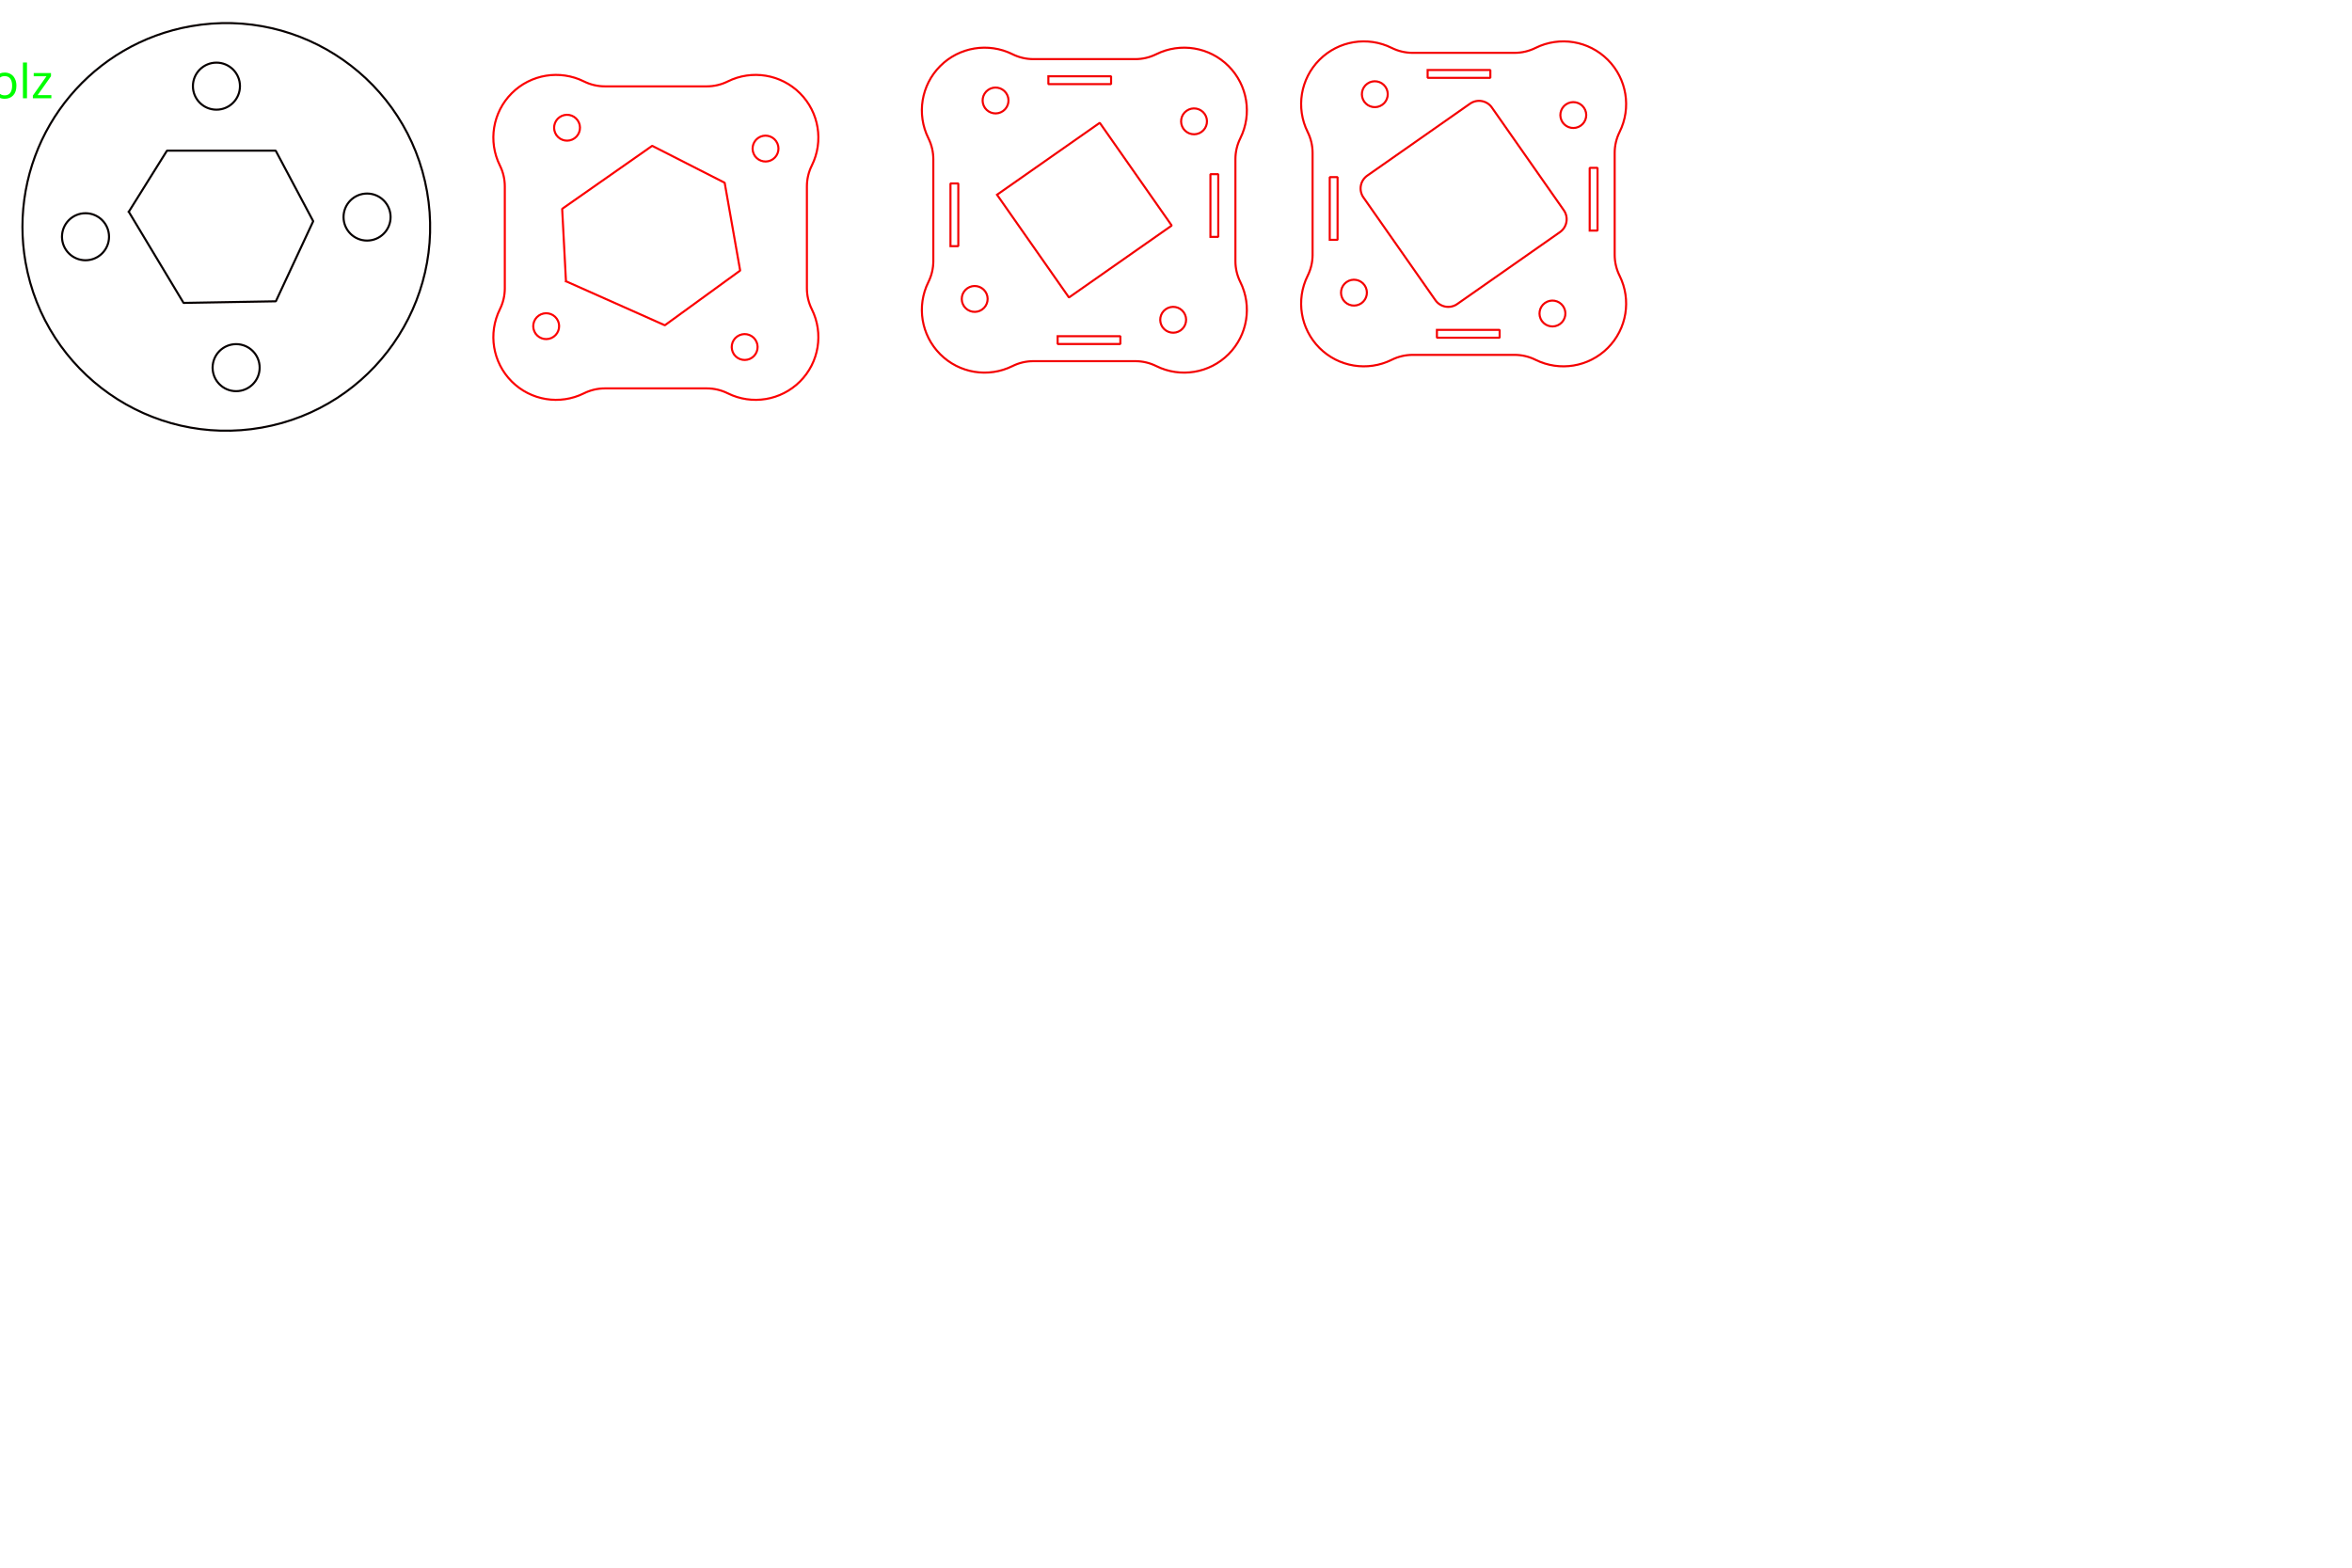
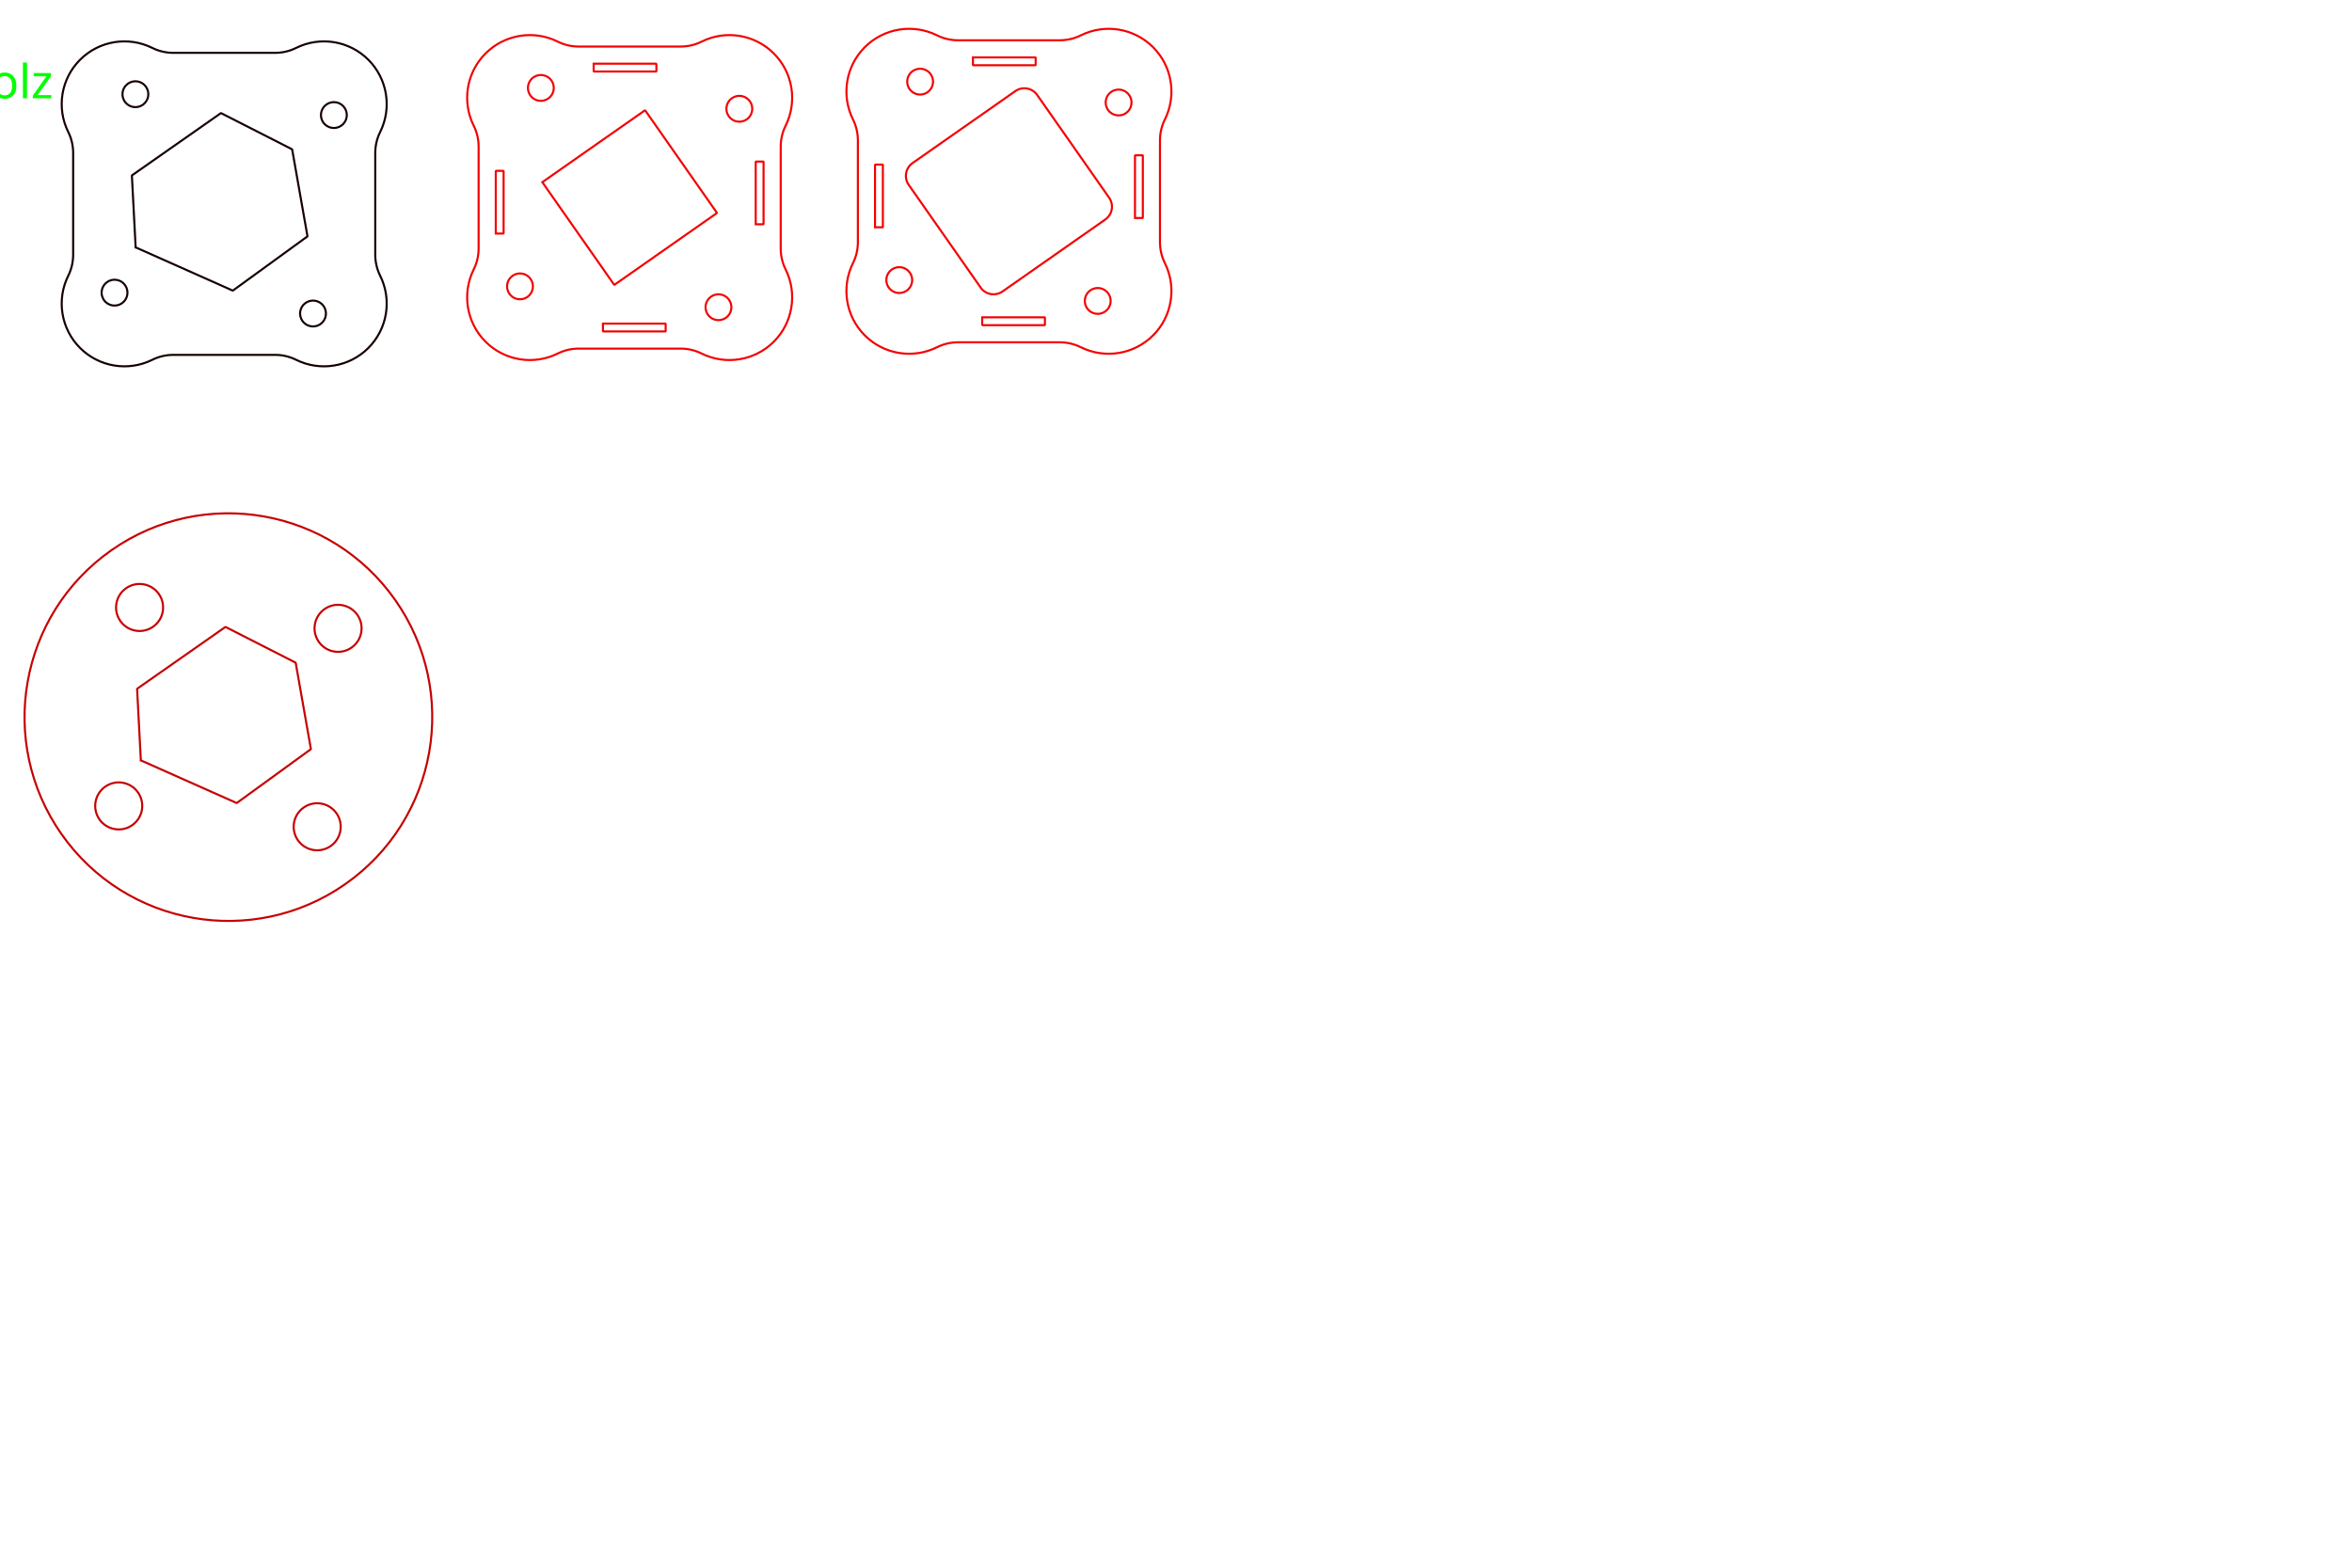
<svg xmlns="http://www.w3.org/2000/svg" width="300mm" height="200mm" viewBox="0 0 300 200" version="1.1" id="svg950">
  <defs id="defs944">
    <marker style="overflow:visible" refY="0.0" refX="0.0" orient="auto" id="DistanceX">
      <path id="path2623" style="stroke:#000000; stroke-width:0.5" d="M 3,-3 L -3,3 M 0,-5 L  0,5" />
    </marker>
    <pattern y="0" x="0" width="8" patternUnits="userSpaceOnUse" id="Hatch" height="8">
      <path id="path2626" stroke-width="0.25" stroke="#000000" linecap="square" d="M8 4 l-4,4" />
      <path id="path2628" stroke-width="0.25" stroke="#000000" linecap="square" d="M6 2 l-4,4" />
      <path id="path2630" stroke-width="0.25" stroke="#000000" linecap="square" d="M4 0 l-4,4" />
    </pattern>
    <symbol id="*MODEL_SPACE" />
    <symbol id="*PAPER_SPACE" />
    <marker style="overflow:visible" refY="0.0" refX="0.0" orient="auto" id="DistanceX-3">
      <path id="path2727" style="stroke:#000000; stroke-width:0.5" d="M 3,-3 L -3,3 M 0,-5 L  0,5" />
    </marker>
    <pattern y="0" x="0" width="8" patternUnits="userSpaceOnUse" id="Hatch-6" height="8">
      <path id="path2730" stroke-width="0.25" stroke="#000000" linecap="square" d="M8 4 l-4,4" />
      <path id="path2732" stroke-width="0.25" stroke="#000000" linecap="square" d="M6 2 l-4,4" />
      <path id="path2734" stroke-width="0.25" stroke="#000000" linecap="square" d="M4 0 l-4,4" />
    </pattern>
    <symbol id="*MODEL_SPACE-7" />
    <symbol id="*PAPER_SPACE-5" />
    <marker style="overflow:visible" refY="0.0" refX="0.0" orient="auto" id="DistanceX-35">
      <path id="path2837" style="stroke:#000000; stroke-width:0.5" d="M 3,-3 L -3,3 M 0,-5 L  0,5" />
    </marker>
    <pattern y="0" x="0" width="8" patternUnits="userSpaceOnUse" id="Hatch-62" height="8">
      <path id="path2840" stroke-width="0.25" stroke="#000000" linecap="square" d="M8 4 l-4,4" />
      <path id="path2842" stroke-width="0.25" stroke="#000000" linecap="square" d="M6 2 l-4,4" />
      <path id="path2844" stroke-width="0.25" stroke="#000000" linecap="square" d="M4 0 l-4,4" />
    </pattern>
    <symbol id="*MODEL_SPACE-9" />
    <symbol id="*PAPER_SPACE-1" />
    <marker style="overflow:visible" refY="0.0" refX="0.0" orient="auto" id="DistanceX-9">
      <path id="path5600" style="stroke:#000000; stroke-width:0.5" d="M 3,-3 L -3,3 M 0,-5 L  0,5" />
    </marker>
    <pattern y="0" x="0" width="8" patternUnits="userSpaceOnUse" id="Hatch-7" height="8">
      <path id="path5603" stroke-width="0.25" stroke="#000000" linecap="square" d="M8 4 l-4,4" />
      <path id="path5605" stroke-width="0.25" stroke="#000000" linecap="square" d="M6 2 l-4,4" />
      <path id="path5607" stroke-width="0.25" stroke="#000000" linecap="square" d="M4 0 l-4,4" />
    </pattern>
    <symbol id="*MODEL_SPACE-3" />
    <symbol id="*PAPER_SPACE-6" />
  </defs>
  <g id="layer1" transform="translate(0,-97)">
    <text xml:space="preserve" style="font-style:normal;font-variant:normal;font-weight:normal;font-stretch:normal;font-size:16px;line-height:100%;font-family:Overlock;-inkscape-font-specification:Overlock;letter-spacing:0px;word-spacing:0px;fill:#00ff00;fill-opacity:1;stroke:none;stroke-width:0.265" x="0.578" y="89.374" id="text4239">
      <tspan id="tspan4237" x="0.578" y="89.374" style="font-size:16px;fill:#00ff00;fill-opacity:1;stroke-width:0.265">for laser x-flipped!!</tspan>
    </text>
    <text xml:space="preserve" style="font-style:normal;font-variant:normal;font-weight:normal;font-stretch:normal;font-size:6px;line-height:100%;font-family:Overlock;-inkscape-font-specification:Overlock;letter-spacing:0px;word-spacing:0px;fill:#00ff00;fill-opacity:1;stroke:none;stroke-width:0.265" x="-57.332" y="103.538" id="text855">
      <tspan id="tspan853" x="-57.332" y="103.538" style="font-size:6px;fill:#00ff00;fill-opacity:1;stroke-width:0.265">material:</tspan>
      <tspan x="-57.332" y="109.538" style="font-size:6px;fill:#00ff00;fill-opacity:1;stroke-width:0.265" id="tspan921">4mm Pappel Sperrholz</tspan>
      <tspan x="-57.332" y="115.538" style="font-size:6px;fill:#00ff00;fill-opacity:1;stroke-width:0.265" id="tspan923">Globus</tspan>
      <tspan x="-57.332" y="121.538" style="font-size:6px;fill:#00ff00;fill-opacity:1;stroke-width:0.265" id="tspan925" />
      <tspan x="-57.332" y="127.538" style="font-size:6px;fill:#00ff00;fill-opacity:1;stroke-width:0.265" id="tspan919">Cut:</tspan>
      <tspan x="-57.332" y="133.538" style="font-size:6px;fill:#00ff00;fill-opacity:1;stroke-width:0.265" id="tspan863">power 70</tspan>
      <tspan x="-57.332" y="139.538" style="font-size:6px;fill:#00ff00;fill-opacity:1;stroke-width:0.265" id="tspan879">speed 10</tspan>
    </text>
-     <g style="fill:none;fill-opacity:1;stroke:#f40000;stroke-opacity:1" transform="matrix(-0.0819152,0.05735764,0.05735764,0.0819152,248.1063,-48.17952)" id="g1715">
+     <g style="fill:none;fill-opacity:1;stroke:#f40000;stroke-opacity:1" transform="matrix(-0.0819152,0.05735764,0.05735764,0.0819152,190.1088,-49.78314)" id="g1715">
      <path style="font-style:normal;font-weight:400;font-size:medium;font-family:'Noto Sans';vector-effect:non-scaling-stroke;fill:none;fill-opacity:1;fill-rule:evenodd;stroke:#f40000;stroke-width:1;stroke-linecap:square;stroke-linejoin:bevel;stroke-opacity:1" id="path50-4" d="m 1680.103,992.737 c 5.312,7.586 12.309,13.84 20.441,18.271 30.168,16.439 46.472,50.305 40.506,84.14 -5.966,33.835 -32.869,60.083 -66.841,65.212 -9.157,1.383 -17.87,4.866 -25.457,10.178 l -106.49,74.565 c -7.586,5.312 -13.84,12.309 -18.271,20.441 -16.439,30.168 -50.305,46.472 -84.14,40.506 -33.835,-5.966 -60.083,-32.869 -65.212,-66.841 -1.383,-9.157 -4.866,-17.87 -10.178,-25.457 l -74.565,-106.49 c -5.312,-7.586 -12.309,-13.84 -20.441,-18.271 -30.168,-16.439 -46.472,-50.305 -40.506,-84.14 5.966,-33.835 32.869,-60.083 66.841,-65.212 9.157,-1.383 17.87,-4.866 25.457,-10.178 l 106.49,-74.565 c 7.586,-5.312 13.84,-12.309 18.271,-20.441 16.439,-30.168 50.305,-46.472 84.14,-40.506 33.835,5.966 60.083,32.869 65.212,66.841 1.383,9.157 4.866,17.87 10.178,25.457 l 74.565,106.49" />
      <path style="font-style:normal;font-weight:400;font-size:medium;font-family:'Noto Sans';vector-effect:non-scaling-stroke;fill:none;fill-opacity:1;fill-rule:evenodd;stroke:#f40000;stroke-width:1;stroke-linecap:square;stroke-linejoin:bevel;stroke-opacity:1" id="path66-76" d="m 1585,970 v 160 c 0,11.046 -8.954,20 -20,20 h -160 c -11.046,0 -20,-8.954 -20,-20 V 970 c 0,-11.046 8.954,-20 20,-20 h 160 c 11.046,0 20,8.954 20,20" />
      <path style="font-style:normal;font-weight:400;font-size:medium;font-family:'Noto Sans';vector-effect:non-scaling-stroke;fill:none;fill-opacity:1;fill-rule:evenodd;stroke:#f40000;stroke-width:1;stroke-linecap:square;stroke-linejoin:bevel;stroke-opacity:1" id="path82-5" d="m 1321.938,1037.444 c 0,9.113 -7.387,16.5 -16.5,16.5 -9.112,0 -16.5,-7.387 -16.5,-16.5 0,-9.113 7.388,-16.5 16.5,-16.5 9.113,0 16.5,7.387 16.5,16.5" />
      <path style="font-style:normal;font-weight:400;font-size:medium;font-family:'Noto Sans';vector-effect:non-scaling-stroke;fill:none;fill-opacity:1;fill-rule:evenodd;stroke:#f40000;stroke-width:1;stroke-linecap:square;stroke-linejoin:bevel;stroke-opacity:1" id="path98-6-4" d="m 1681.062,1062.556 c 0,9.113 -7.388,16.5 -16.5,16.5 -9.113,0 -16.5,-7.387 -16.5,-16.5 0,-9.113 7.387,-16.5 16.5,-16.5 9.112,0 16.5,7.387 16.5,16.5" />
      <path style="font-style:normal;font-weight:400;font-size:medium;font-family:'Noto Sans';vector-effect:non-scaling-stroke;fill:none;fill-opacity:1;fill-rule:evenodd;stroke:#f40000;stroke-width:1;stroke-linecap:square;stroke-linejoin:bevel;stroke-opacity:1" id="path114-3" d="m 1488.944,1229.562 c 0,9.112 -7.387,16.5 -16.5,16.5 -9.113,0 -16.5,-7.388 -16.5,-16.5 0,-9.113 7.387,-16.5 16.5,-16.5 9.113,0 16.5,7.387 16.5,16.5" />
      <path style="font-style:normal;font-weight:400;font-size:medium;font-family:'Noto Sans';vector-effect:non-scaling-stroke;fill:none;fill-opacity:1;fill-rule:evenodd;stroke:#f40000;stroke-width:1;stroke-linecap:square;stroke-linejoin:bevel;stroke-opacity:1" id="path130-0" d="m 1514.056,870.438 c 0,9.113 -7.387,16.5 -16.5,16.5 -9.113,0 -16.5,-7.387 -16.5,-16.5 0,-9.112 7.387,-16.5 16.5,-16.5 9.113,0 16.5,7.388 16.5,16.5" />
      <path style="font-style:normal;font-weight:400;font-size:medium;font-family:'Noto Sans';vector-effect:non-scaling-stroke;fill:none;fill-opacity:1;fill-rule:evenodd;stroke:#f40000;stroke-width:1;stroke-linecap:square;stroke-linejoin:bevel;stroke-opacity:1" id="path146" d="m 1651.237,989.653 -8.191,5.736 -45.886,-65.532 8.191,-5.736 45.886,65.532" />
      <path style="font-style:normal;font-weight:400;font-size:medium;font-family:'Noto Sans';vector-effect:non-scaling-stroke;fill:none;fill-opacity:1;fill-rule:evenodd;stroke:#f40000;stroke-width:1;stroke-linecap:square;stroke-linejoin:bevel;stroke-opacity:1" id="path162" d="m 1424.653,883.763 5.736,8.191 -65.532,45.886 -5.736,-8.191 65.532,-45.886" />
      <path style="font-style:normal;font-weight:400;font-size:medium;font-family:'Noto Sans';vector-effect:non-scaling-stroke;fill:none;fill-opacity:1;fill-rule:evenodd;stroke:#f40000;stroke-width:1;stroke-linecap:square;stroke-linejoin:bevel;stroke-opacity:1" id="path178" d="m 1372.84,1170.143 -8.191,5.736 -45.886,-65.532 8.191,-5.736 45.886,65.532" />
      <path style="font-style:normal;font-weight:400;font-size:medium;font-family:'Noto Sans';vector-effect:non-scaling-stroke;fill:none;fill-opacity:1;fill-rule:evenodd;stroke:#f40000;stroke-width:1;stroke-linecap:square;stroke-linejoin:bevel;stroke-opacity:1" id="path194" d="m 1605.143,1162.16 5.736,8.191 -65.532,45.886 -5.736,-8.191 65.532,-45.886" />
    </g>
-     <g transform="matrix(-0.0819152,0.05735764,0.05735764,0.0819152,199.7305,-47.37771)" id="g1663" style="stroke:#f30000;stroke-opacity:1">
+     <g transform="matrix(-0.0819152,0.05735764,0.05735764,0.0819152,141.733,-48.98133)" id="g1663" style="stroke:#f30000;stroke-opacity:1">
      <path style="font-style:normal;font-weight:400;font-size:medium;font-family:'Noto Sans';vector-effect:non-scaling-stroke;fill:none;fill-opacity:1;fill-rule:evenodd;stroke:#f30000;stroke-width:1;stroke-linecap:square;stroke-linejoin:bevel;stroke-opacity:1" id="path50-7" d="m 1680.103,992.737 c 5.312,7.586 12.309,13.84 20.441,18.271 30.168,16.439 46.472,50.305 40.506,84.14 -5.966,33.835 -32.869,60.083 -66.841,65.212 -9.157,1.383 -17.87,4.866 -25.457,10.178 l -106.49,74.565 c -7.586,5.312 -13.84,12.309 -18.271,20.441 -16.439,30.168 -50.305,46.472 -84.14,40.506 -33.835,-5.966 -60.083,-32.869 -65.212,-66.841 -1.383,-9.157 -4.866,-17.87 -10.178,-25.457 l -74.565,-106.49 c -5.312,-7.586 -12.309,-13.84 -20.441,-18.271 -30.168,-16.439 -46.472,-50.305 -40.506,-84.14 5.966,-33.835 32.869,-60.083 66.841,-65.212 9.157,-1.383 17.87,-4.866 25.457,-10.178 l 106.49,-74.565 c 7.586,-5.312 13.84,-12.309 18.271,-20.441 16.439,-30.168 50.305,-46.472 84.14,-40.506 33.835,5.966 60.083,32.869 65.212,66.841 1.383,9.157 4.866,17.87 10.178,25.457 l 74.565,106.49" />
      <path style="font-style:normal;font-weight:400;font-size:medium;font-family:'Noto Sans';vector-effect:non-scaling-stroke;fill:none;fill-opacity:1;fill-rule:evenodd;stroke:#f30000;stroke-width:1;stroke-linecap:square;stroke-linejoin:bevel;stroke-opacity:1" id="path66-8" d="m 1565,970 v 160 H 1405 V 970 h 160" />
      <path style="font-style:normal;font-weight:400;font-size:medium;font-family:'Noto Sans';vector-effect:non-scaling-stroke;fill:none;fill-opacity:1;fill-rule:evenodd;stroke:#f30000;stroke-width:1;stroke-linecap:square;stroke-linejoin:bevel;stroke-opacity:1" id="path82-68" d="m 1321.938,1037.444 c 0,9.113 -7.387,16.5 -16.5,16.5 -9.112,0 -16.5,-7.387 -16.5,-16.5 0,-9.113 7.388,-16.5 16.5,-16.5 9.113,0 16.5,7.387 16.5,16.5" />
      <path style="font-style:normal;font-weight:400;font-size:medium;font-family:'Noto Sans';vector-effect:non-scaling-stroke;fill:none;fill-opacity:1;fill-rule:evenodd;stroke:#f30000;stroke-width:1;stroke-linecap:square;stroke-linejoin:bevel;stroke-opacity:1" id="path98-8" d="m 1681.062,1062.556 c 0,9.113 -7.388,16.5 -16.5,16.5 -9.113,0 -16.5,-7.387 -16.5,-16.5 0,-9.113 7.387,-16.5 16.5,-16.5 9.112,0 16.5,7.387 16.5,16.5" />
      <path style="font-style:normal;font-weight:400;font-size:medium;font-family:'Noto Sans';vector-effect:non-scaling-stroke;fill:none;fill-opacity:1;fill-rule:evenodd;stroke:#f30000;stroke-width:1;stroke-linecap:square;stroke-linejoin:bevel;stroke-opacity:1" id="path114-9" d="m 1488.944,1229.562 c 0,9.112 -7.387,16.5 -16.5,16.5 -9.113,0 -16.5,-7.388 -16.5,-16.5 0,-9.113 7.387,-16.5 16.5,-16.5 9.113,0 16.5,7.387 16.5,16.5" />
      <path style="font-style:normal;font-weight:400;font-size:medium;font-family:'Noto Sans';vector-effect:non-scaling-stroke;fill:none;fill-opacity:1;fill-rule:evenodd;stroke:#f30000;stroke-width:1;stroke-linecap:square;stroke-linejoin:bevel;stroke-opacity:1" id="path130-3" d="m 1514.056,870.438 c 0,9.113 -7.387,16.5 -16.5,16.5 -9.113,0 -16.5,-7.387 -16.5,-16.5 0,-9.112 7.387,-16.5 16.5,-16.5 9.113,0 16.5,7.388 16.5,16.5" />
      <path style="font-style:normal;font-weight:400;font-size:medium;font-family:'Noto Sans';vector-effect:non-scaling-stroke;fill:none;fill-opacity:1;fill-rule:evenodd;stroke:#f30000;stroke-width:1;stroke-linecap:square;stroke-linejoin:bevel;stroke-opacity:1" id="path146-7" d="m 1651.237,989.653 -8.191,5.736 -45.886,-65.532 8.191,-5.736 45.886,65.532" />
      <path style="font-style:normal;font-weight:400;font-size:medium;font-family:'Noto Sans';vector-effect:non-scaling-stroke;fill:none;fill-opacity:1;fill-rule:evenodd;stroke:#f30000;stroke-width:1;stroke-linecap:square;stroke-linejoin:bevel;stroke-opacity:1" id="path162-4" d="m 1424.653,883.763 5.736,8.191 -65.532,45.886 -5.736,-8.191 65.532,-45.886" />
      <path style="font-style:normal;font-weight:400;font-size:medium;font-family:'Noto Sans';vector-effect:non-scaling-stroke;fill:none;fill-opacity:1;fill-rule:evenodd;stroke:#f30000;stroke-width:1;stroke-linecap:square;stroke-linejoin:bevel;stroke-opacity:1" id="path178-5" d="m 1372.84,1170.143 -8.191,5.736 -45.886,-65.532 8.191,-5.736 45.886,65.532" />
      <path style="font-style:normal;font-weight:400;font-size:medium;font-family:'Noto Sans';vector-effect:non-scaling-stroke;fill:none;fill-opacity:1;fill-rule:evenodd;stroke:#f30000;stroke-width:1;stroke-linecap:square;stroke-linejoin:bevel;stroke-opacity:1" id="path194-2" d="m 1605.143,1162.16 5.736,8.191 -65.532,45.886 -5.736,-8.191 65.532,-45.886" />
    </g>
-     <g transform="matrix(-0.1,0,0,0.1,177.363,20.9475)" id="g1234" style="stroke:#070000;stroke-opacity:1">
-       <path style="font-style:normal;font-weight:400;font-size:medium;font-family:'Noto Sans';vector-effect:non-scaling-stroke;fill:none;fill-opacity:1;fill-rule:evenodd;stroke:#070000;stroke-width:1;stroke-linecap:square;stroke-linejoin:bevel;stroke-opacity:1" id="path50" d="m 1741.05,1095.149 c 2.628,-14.906 3.95,-30.013 3.95,-45.148 0,-126.176 -90.592,-234.14 -214.851,-256.05 -141.412,-24.935 -276.264,69.489 -301.199,210.901 -24.935,141.412 69.489,276.264 210.901,301.199 141.412,24.935 276.264,-69.489 301.199,-210.901" />
-       <path style="font-style:normal;font-weight:400;font-size:medium;font-family:'Noto Sans';vector-effect:non-scaling-stroke;fill:none;fill-opacity:1;fill-rule:evenodd;stroke:#070000;stroke-width:1;stroke-linecap:square;stroke-linejoin:bevel;stroke-opacity:1" id="path66" d="m 1609.371,1030.694 -48.705,-77.944 h -138.7 l -47.842,89.976 47.651,102.186 117.732,2.055 69.864,-116.273" />
-       <path style="font-style:normal;font-weight:400;font-size:medium;font-family:'Noto Sans';vector-effect:non-scaling-stroke;fill:none;fill-opacity:1;fill-rule:evenodd;stroke:#070000;stroke-width:1;stroke-linecap:square;stroke-linejoin:bevel;stroke-opacity:1" id="path82" d="m 1694.562,1062.556 c 0,16.569 -13.432,30 -30,30 -16.569,0 -30,-13.431 -30,-30 0,-16.569 13.431,-30 30,-30 16.568,0 30,13.431 30,30" />
-       <path style="font-style:normal;font-weight:400;font-size:medium;font-family:'Noto Sans';vector-effect:non-scaling-stroke;fill:none;fill-opacity:1;fill-rule:evenodd;stroke:#070000;stroke-width:1;stroke-linecap:square;stroke-linejoin:bevel;stroke-opacity:1" id="path98" d="m 1502.444,1229.562 c 0,16.568 -13.431,30 -30,30 -16.569,0 -30,-13.432 -30,-30 0,-16.569 13.431,-30 30,-30 16.569,0 30,13.431 30,30" />
-       <path style="font-style:normal;font-weight:400;font-size:medium;font-family:'Noto Sans';vector-effect:non-scaling-stroke;fill:none;fill-opacity:1;fill-rule:evenodd;stroke:#070000;stroke-width:1;stroke-linecap:square;stroke-linejoin:bevel;stroke-opacity:1" id="path114" d="m 1527.556,870.438 c 0,16.569 -13.431,30 -30,30 -16.569,0 -30,-13.431 -30,-30 0,-16.568 13.431,-30 30,-30 16.569,0 30,13.432 30,30" />
-       <path style="font-style:normal;font-weight:400;font-size:medium;font-family:'Noto Sans';vector-effect:non-scaling-stroke;fill:none;fill-opacity:1;fill-rule:evenodd;stroke:#070000;stroke-width:1;stroke-linecap:square;stroke-linejoin:bevel;stroke-opacity:1" id="path130" d="m 1335.438,1037.444 c 0,16.569 -13.431,30 -30,30 -16.568,0 -30,-13.431 -30,-30 0,-16.569 13.432,-30 30,-30 16.569,0 30,13.431 30,30" />
+     <g transform="matrix(-0.0819152,0.05735764,0.05735764,0.0819152,90.01639,-48.17953)" id="g1377" style="stroke:#160000;stroke-opacity:1">
+       <path style="font-style:normal;font-weight:400;font-size:medium;font-family:'Noto Sans';vector-effect:non-scaling-stroke;fill:none;fill-opacity:1;fill-rule:evenodd;stroke:#160000;stroke-width:1;stroke-linecap:square;stroke-linejoin:bevel;stroke-opacity:1" id="path50-8" d="m 1680.103,992.737 c 5.312,7.586 12.309,13.84 20.441,18.271 30.168,16.439 46.472,50.305 40.506,84.14 -5.966,33.835 -32.869,60.083 -66.841,65.212 -9.157,1.383 -17.87,4.866 -25.457,10.178 l -106.49,74.565 c -7.586,5.312 -13.84,12.309 -18.271,20.441 -16.439,30.168 -50.305,46.472 -84.14,40.506 -33.835,-5.966 -60.083,-32.869 -65.212,-66.841 -1.383,-9.157 -4.866,-17.87 -10.178,-25.457 l -74.565,-106.49 c -5.312,-7.586 -12.309,-13.84 -20.441,-18.271 -30.168,-16.439 -46.472,-50.305 -40.506,-84.14 5.966,-33.835 32.869,-60.083 66.841,-65.212 9.157,-1.383 17.87,-4.866 25.457,-10.178 l 106.49,-74.565 c 7.586,-5.312 13.84,-12.309 18.271,-20.441 16.439,-30.168 50.305,-46.472 84.14,-40.506 33.835,5.966 60.083,32.869 65.212,66.841 1.383,9.157 4.866,17.87 10.178,25.457 l 74.565,106.49" />
+       <path style="font-style:normal;font-weight:400;font-size:medium;font-family:'Noto Sans';vector-effect:non-scaling-stroke;fill:none;fill-opacity:1;fill-rule:evenodd;stroke:#160000;stroke-width:1;stroke-linecap:square;stroke-linejoin:bevel;stroke-opacity:1" id="path66-9" d="m 1609.371,1030.694 -48.705,-77.944 h -138.7 l -47.842,89.976 47.651,102.186 117.732,2.055 69.864,-116.273" />
+       <path style="font-style:normal;font-weight:400;font-size:medium;font-family:'Noto Sans';vector-effect:non-scaling-stroke;fill:none;fill-opacity:1;fill-rule:evenodd;stroke:#160000;stroke-width:1;stroke-linecap:square;stroke-linejoin:bevel;stroke-opacity:1" id="path82-2" d="m 1321.938,1037.444 c 0,9.113 -7.387,16.5 -16.5,16.5 -9.112,0 -16.5,-7.387 -16.5,-16.5 0,-9.113 7.388,-16.5 16.5,-16.5 9.113,0 16.5,7.387 16.5,16.5" />
+       <path style="font-style:normal;font-weight:400;font-size:medium;font-family:'Noto Sans';vector-effect:non-scaling-stroke;fill:none;fill-opacity:1;fill-rule:evenodd;stroke:#160000;stroke-width:1;stroke-linecap:square;stroke-linejoin:bevel;stroke-opacity:1" id="path98-6" d="m 1681.062,1062.556 c 0,9.113 -7.388,16.5 -16.5,16.5 -9.113,0 -16.5,-7.387 -16.5,-16.5 0,-9.113 7.387,-16.5 16.5,-16.5 9.112,0 16.5,7.387 16.5,16.5" />
+       <path style="font-style:normal;font-weight:400;font-size:medium;font-family:'Noto Sans';vector-effect:non-scaling-stroke;fill:none;fill-opacity:1;fill-rule:evenodd;stroke:#160000;stroke-width:1;stroke-linecap:square;stroke-linejoin:bevel;stroke-opacity:1" id="path114-6" d="m 1488.944,1229.562 c 0,9.112 -7.387,16.5 -16.5,16.5 -9.113,0 -16.5,-7.388 -16.5,-16.5 0,-9.113 7.387,-16.5 16.5,-16.5 9.113,0 16.5,7.387 16.5,16.5" />
+       <path style="font-style:normal;font-weight:400;font-size:medium;font-family:'Noto Sans';vector-effect:non-scaling-stroke;fill:none;fill-opacity:1;fill-rule:evenodd;stroke:#160000;stroke-width:1;stroke-linecap:square;stroke-linejoin:bevel;stroke-opacity:1" id="path130-4" d="m 1514.056,870.438 c 0,9.113 -7.387,16.5 -16.5,16.5 -9.113,0 -16.5,-7.387 -16.5,-16.5 0,-9.112 7.387,-16.5 16.5,-16.5 9.113,0 16.5,7.388 16.5,16.5" />
    </g>
-     <g transform="matrix(-0.0819152,0.05735764,0.05735764,0.0819152,145.0739,-43.90322)" id="g1416" style="stroke:#fc0000;stroke-opacity:1">
-       <path style="font-style:normal;font-weight:400;font-size:medium;font-family:'Noto Sans';vector-effect:non-scaling-stroke;fill:none;fill-opacity:1;fill-rule:evenodd;stroke:#fc0000;stroke-width:1;stroke-linecap:square;stroke-linejoin:bevel;stroke-opacity:1" id="path50-43" d="m 1680.103,992.737 c 5.312,7.586 12.309,13.84 20.441,18.271 30.168,16.439 46.472,50.305 40.506,84.14 -5.966,33.835 -32.869,60.083 -66.841,65.212 -9.157,1.383 -17.87,4.866 -25.457,10.178 l -106.49,74.565 c -7.586,5.312 -13.84,12.309 -18.271,20.441 -16.439,30.168 -50.305,46.472 -84.14,40.506 -33.835,-5.966 -60.083,-32.869 -65.212,-66.841 -1.383,-9.157 -4.866,-17.87 -10.178,-25.457 l -74.565,-106.49 c -5.312,-7.586 -12.309,-13.84 -20.441,-18.271 -30.168,-16.439 -46.472,-50.305 -40.506,-84.14 5.966,-33.835 32.869,-60.083 66.841,-65.212 9.157,-1.383 17.87,-4.866 25.457,-10.178 l 106.49,-74.565 c 7.586,-5.312 13.84,-12.309 18.271,-20.441 16.439,-30.168 50.305,-46.472 84.14,-40.506 33.835,5.966 60.083,32.869 65.212,66.841 1.383,9.157 4.866,17.87 10.178,25.457 l 74.565,106.49" />
-       <path style="font-style:normal;font-weight:400;font-size:medium;font-family:'Noto Sans';vector-effect:non-scaling-stroke;fill:none;fill-opacity:1;fill-rule:evenodd;stroke:#fc0000;stroke-width:1;stroke-linecap:square;stroke-linejoin:bevel;stroke-opacity:1" id="path66-1" d="m 1611.034,1030.093 -49.024,-78.454 h -140.167 l -2.467,4.64 -46.249,86.982 29.906,64.132 18.167,38.96 118.732,2.072 6.46,-10.751 64.642,-107.583" />
-       <path style="font-style:normal;font-weight:400;font-size:medium;font-family:'Noto Sans';vector-effect:non-scaling-stroke;fill:none;fill-opacity:1;fill-rule:evenodd;stroke:#fc0000;stroke-width:1;stroke-linecap:square;stroke-linejoin:bevel;stroke-opacity:1" id="path82-4" d="m 1321.938,1037.444 c 0,9.113 -7.387,16.5 -16.5,16.5 -9.112,0 -16.5,-7.387 -16.5,-16.5 0,-9.113 7.388,-16.5 16.5,-16.5 9.113,0 16.5,7.387 16.5,16.5" />
-       <path style="font-style:normal;font-weight:400;font-size:medium;font-family:'Noto Sans';vector-effect:non-scaling-stroke;fill:none;fill-opacity:1;fill-rule:evenodd;stroke:#fc0000;stroke-width:1;stroke-linecap:square;stroke-linejoin:bevel;stroke-opacity:1" id="path98-9" d="m 1681.062,1062.556 c 0,9.113 -7.388,16.5 -16.5,16.5 -9.113,0 -16.5,-7.387 -16.5,-16.5 0,-9.113 7.387,-16.5 16.5,-16.5 9.112,0 16.5,7.387 16.5,16.5" />
-       <path style="font-style:normal;font-weight:400;font-size:medium;font-family:'Noto Sans';vector-effect:non-scaling-stroke;fill:none;fill-opacity:1;fill-rule:evenodd;stroke:#fc0000;stroke-width:1;stroke-linecap:square;stroke-linejoin:bevel;stroke-opacity:1" id="path114-2" d="m 1488.944,1229.562 c 0,9.112 -7.387,16.5 -16.5,16.5 -9.113,0 -16.5,-7.388 -16.5,-16.5 0,-9.113 7.387,-16.5 16.5,-16.5 9.113,0 16.5,7.387 16.5,16.5" />
-       <path style="font-style:normal;font-weight:400;font-size:medium;font-family:'Noto Sans';vector-effect:non-scaling-stroke;fill:none;fill-opacity:1;fill-rule:evenodd;stroke:#fc0000;stroke-width:1;stroke-linecap:square;stroke-linejoin:bevel;stroke-opacity:1" id="path130-06" d="m 1514.056,870.438 c 0,9.113 -7.387,16.5 -16.5,16.5 -9.113,0 -16.5,-7.387 -16.5,-16.5 0,-9.112 7.387,-16.5 16.5,-16.5 9.113,0 16.5,7.388 16.5,16.5" />
+     <g transform="matrix(-0.0819152,0.05735764,0.05735764,0.0819152,90.55093,17.30151)" id="g1182" style="stroke:#c60000;stroke-opacity:1">
+       <path style="font-style:normal;font-weight:400;font-size:medium;font-family:'Noto Sans';vector-effect:non-scaling-stroke;fill:none;fill-opacity:1;fill-rule:evenodd;stroke:#c60000;stroke-width:1;stroke-linecap:square;stroke-linejoin:bevel;stroke-opacity:1" id="path50" d="m 1745,1050 c 0,143.594 -116.406,260 -260,260 -143.594,0 -260,-116.406 -260,-260 0,-143.594 116.406,-260 260,-260 143.594,0 260,116.406 260,260" />
+       <path style="font-style:normal;font-weight:400;font-size:medium;font-family:'Noto Sans';vector-effect:non-scaling-stroke;fill:none;fill-opacity:1;fill-rule:evenodd;stroke:#c60000;stroke-width:1;stroke-linecap:square;stroke-linejoin:bevel;stroke-opacity:1" id="path66" d="m 1608.123,1031.144 -48.466,-77.562 h -137.6 l -47.185,88.741 47.334,101.507 116.982,2.042 68.935,-114.728" />
+       <path style="font-style:normal;font-weight:400;font-size:medium;font-family:'Noto Sans';vector-effect:non-scaling-stroke;fill:none;fill-opacity:1;fill-rule:evenodd;stroke:#c60000;stroke-width:1;stroke-linecap:square;stroke-linejoin:bevel;stroke-opacity:1" id="path82" d="m 1694.562,1062.556 c 0,16.569 -13.432,30 -30,30 -16.569,0 -30,-13.431 -30,-30 0,-16.569 13.431,-30 30,-30 16.568,0 30,13.431 30,30" />
+       <path style="font-style:normal;font-weight:400;font-size:medium;font-family:'Noto Sans';vector-effect:non-scaling-stroke;fill:none;fill-opacity:1;fill-rule:evenodd;stroke:#c60000;stroke-width:1;stroke-linecap:square;stroke-linejoin:bevel;stroke-opacity:1" id="path98" d="m 1502.444,1229.562 c 0,16.568 -13.431,30 -30,30 -16.569,0 -30,-13.432 -30,-30 0,-16.569 13.431,-30 30,-30 16.569,0 30,13.431 30,30" />
+       <path style="font-style:normal;font-weight:400;font-size:medium;font-family:'Noto Sans';vector-effect:non-scaling-stroke;fill:none;fill-opacity:1;fill-rule:evenodd;stroke:#c60000;stroke-width:1;stroke-linecap:square;stroke-linejoin:bevel;stroke-opacity:1" id="path114" d="m 1527.556,870.438 c 0,16.569 -13.431,30 -30,30 -16.569,0 -30,-13.431 -30,-30 0,-16.568 13.431,-30 30,-30 16.569,0 30,13.432 30,30" />
+       <path style="font-style:normal;font-weight:400;font-size:medium;font-family:'Noto Sans';vector-effect:non-scaling-stroke;fill:none;fill-opacity:1;fill-rule:evenodd;stroke:#c60000;stroke-width:1;stroke-linecap:square;stroke-linejoin:bevel;stroke-opacity:1" id="path130" d="m 1335.438,1037.444 c 0,16.569 -13.431,30 -30,30 -16.568,0 -30,-13.431 -30,-30 0,-16.569 13.432,-30 30,-30 16.569,0 30,13.431 30,30" />
    </g>
+     <text xml:space="preserve" style="font-style:normal;font-variant:normal;font-weight:normal;font-stretch:normal;font-size:6px;line-height:100%;font-family:Overlock;-inkscape-font-specification:Overlock;letter-spacing:0px;word-spacing:0px;fill:#00ff00;fill-opacity:1;stroke:none;stroke-width:0.265" x="-53.59" y="180.245" id="text855-0">
+       <tspan id="tspan853-4" x="-53.59" y="180.245" style="font-size:6px;fill:#00ff00;fill-opacity:1;stroke-width:0.265">material:</tspan>
+       <tspan x="-53.59" y="186.245" style="font-size:6px;fill:#00ff00;fill-opacity:1;stroke-width:0.265" id="tspan879-7">3mm Birke B-BB</tspan>
+       <tspan x="-53.59" y="192.245" style="font-size:6px;fill:#00ff00;fill-opacity:1;stroke-width:0.265" id="tspan8720">Vowinckel</tspan>
+     </text>
  </g>
</svg>
